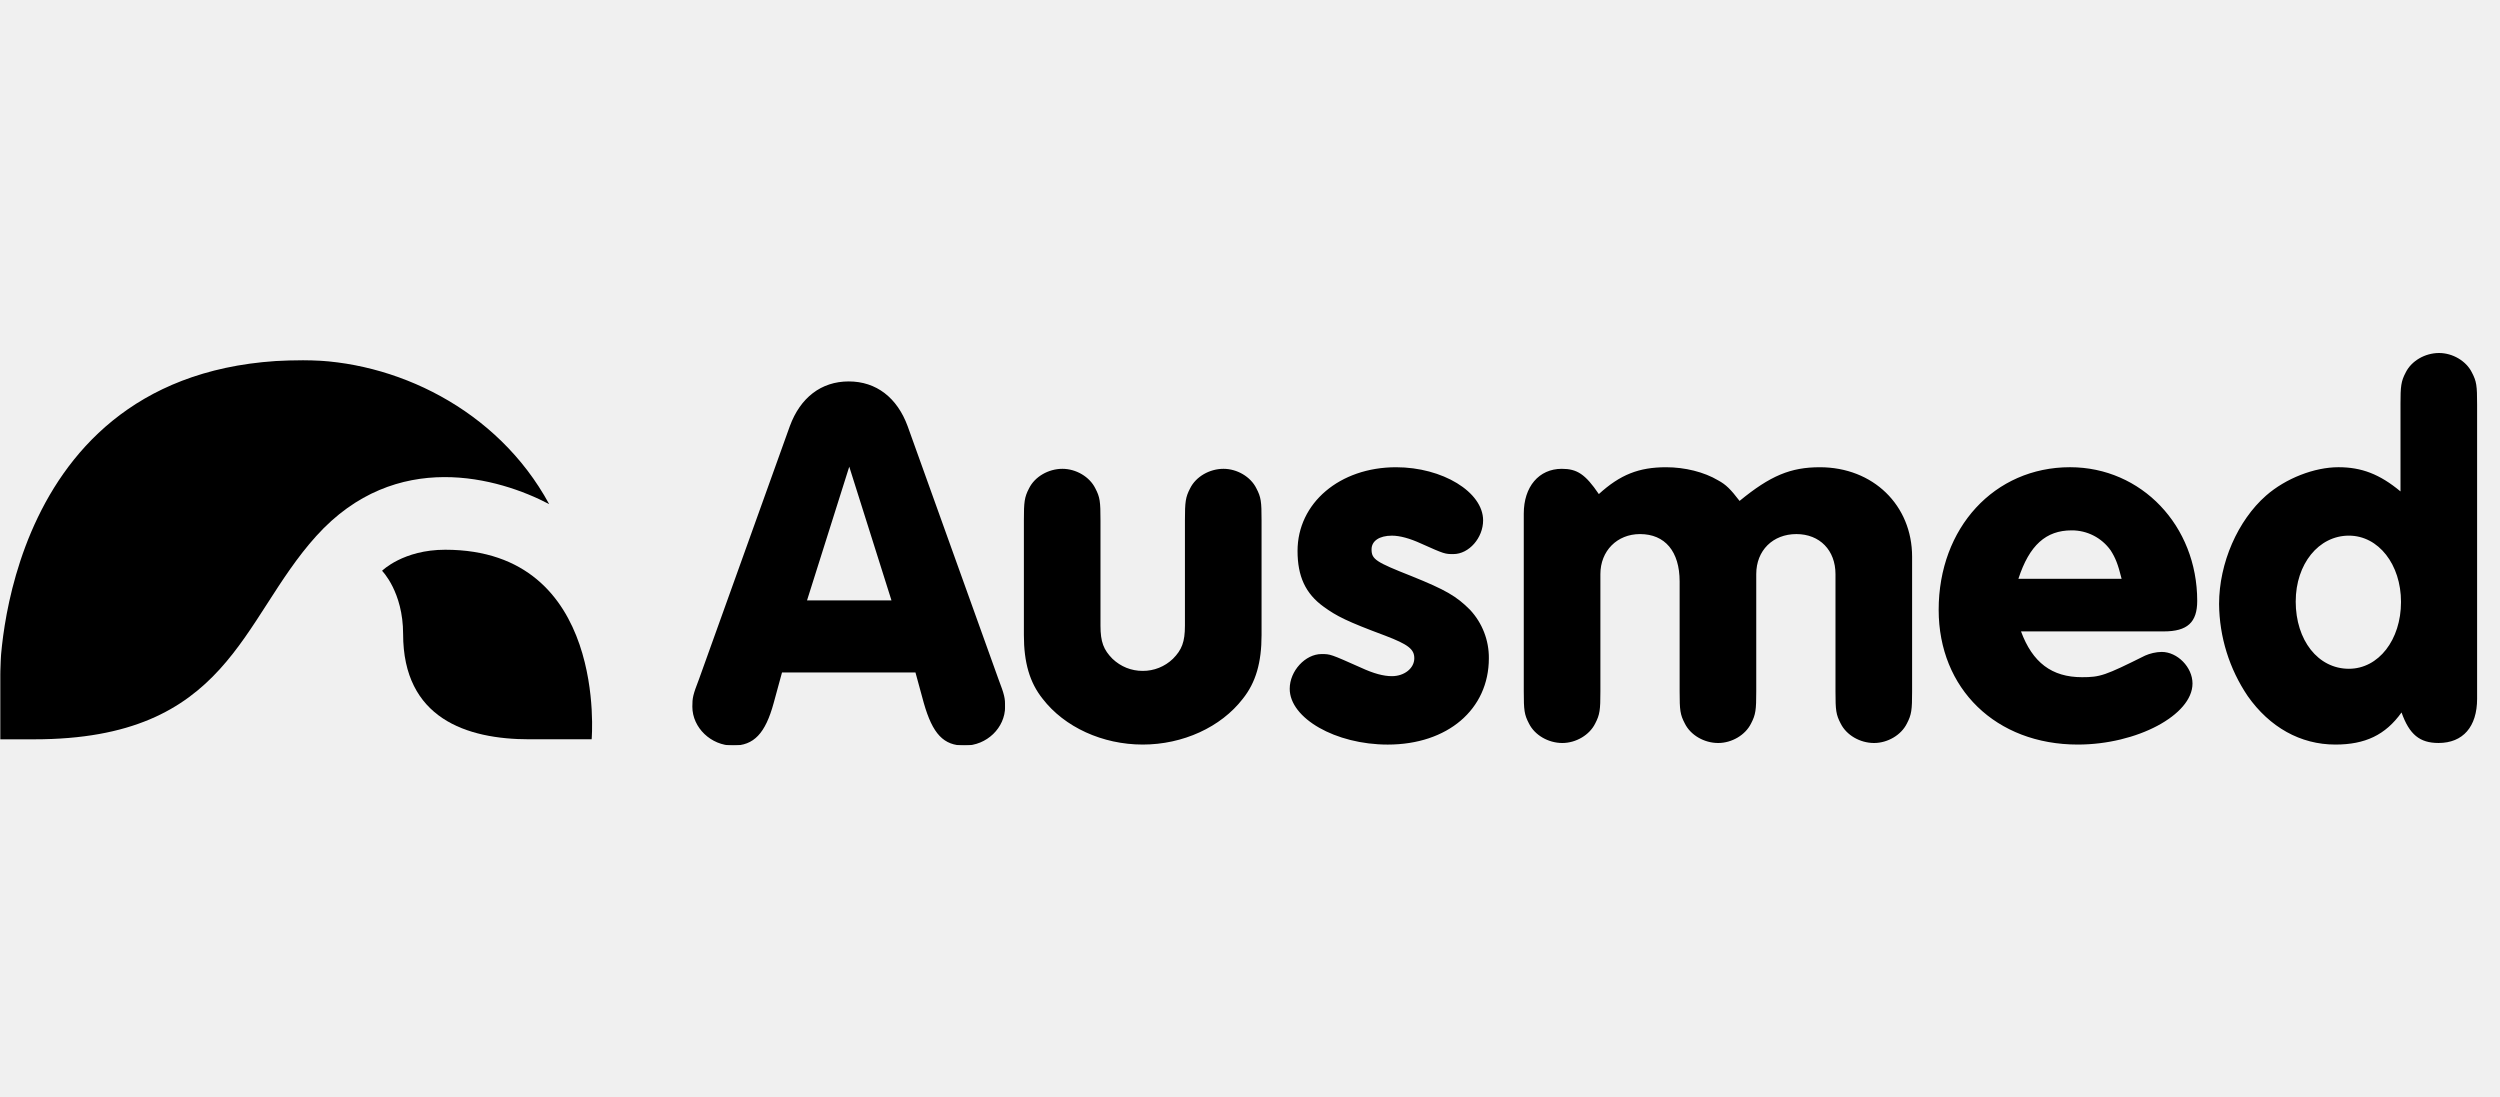
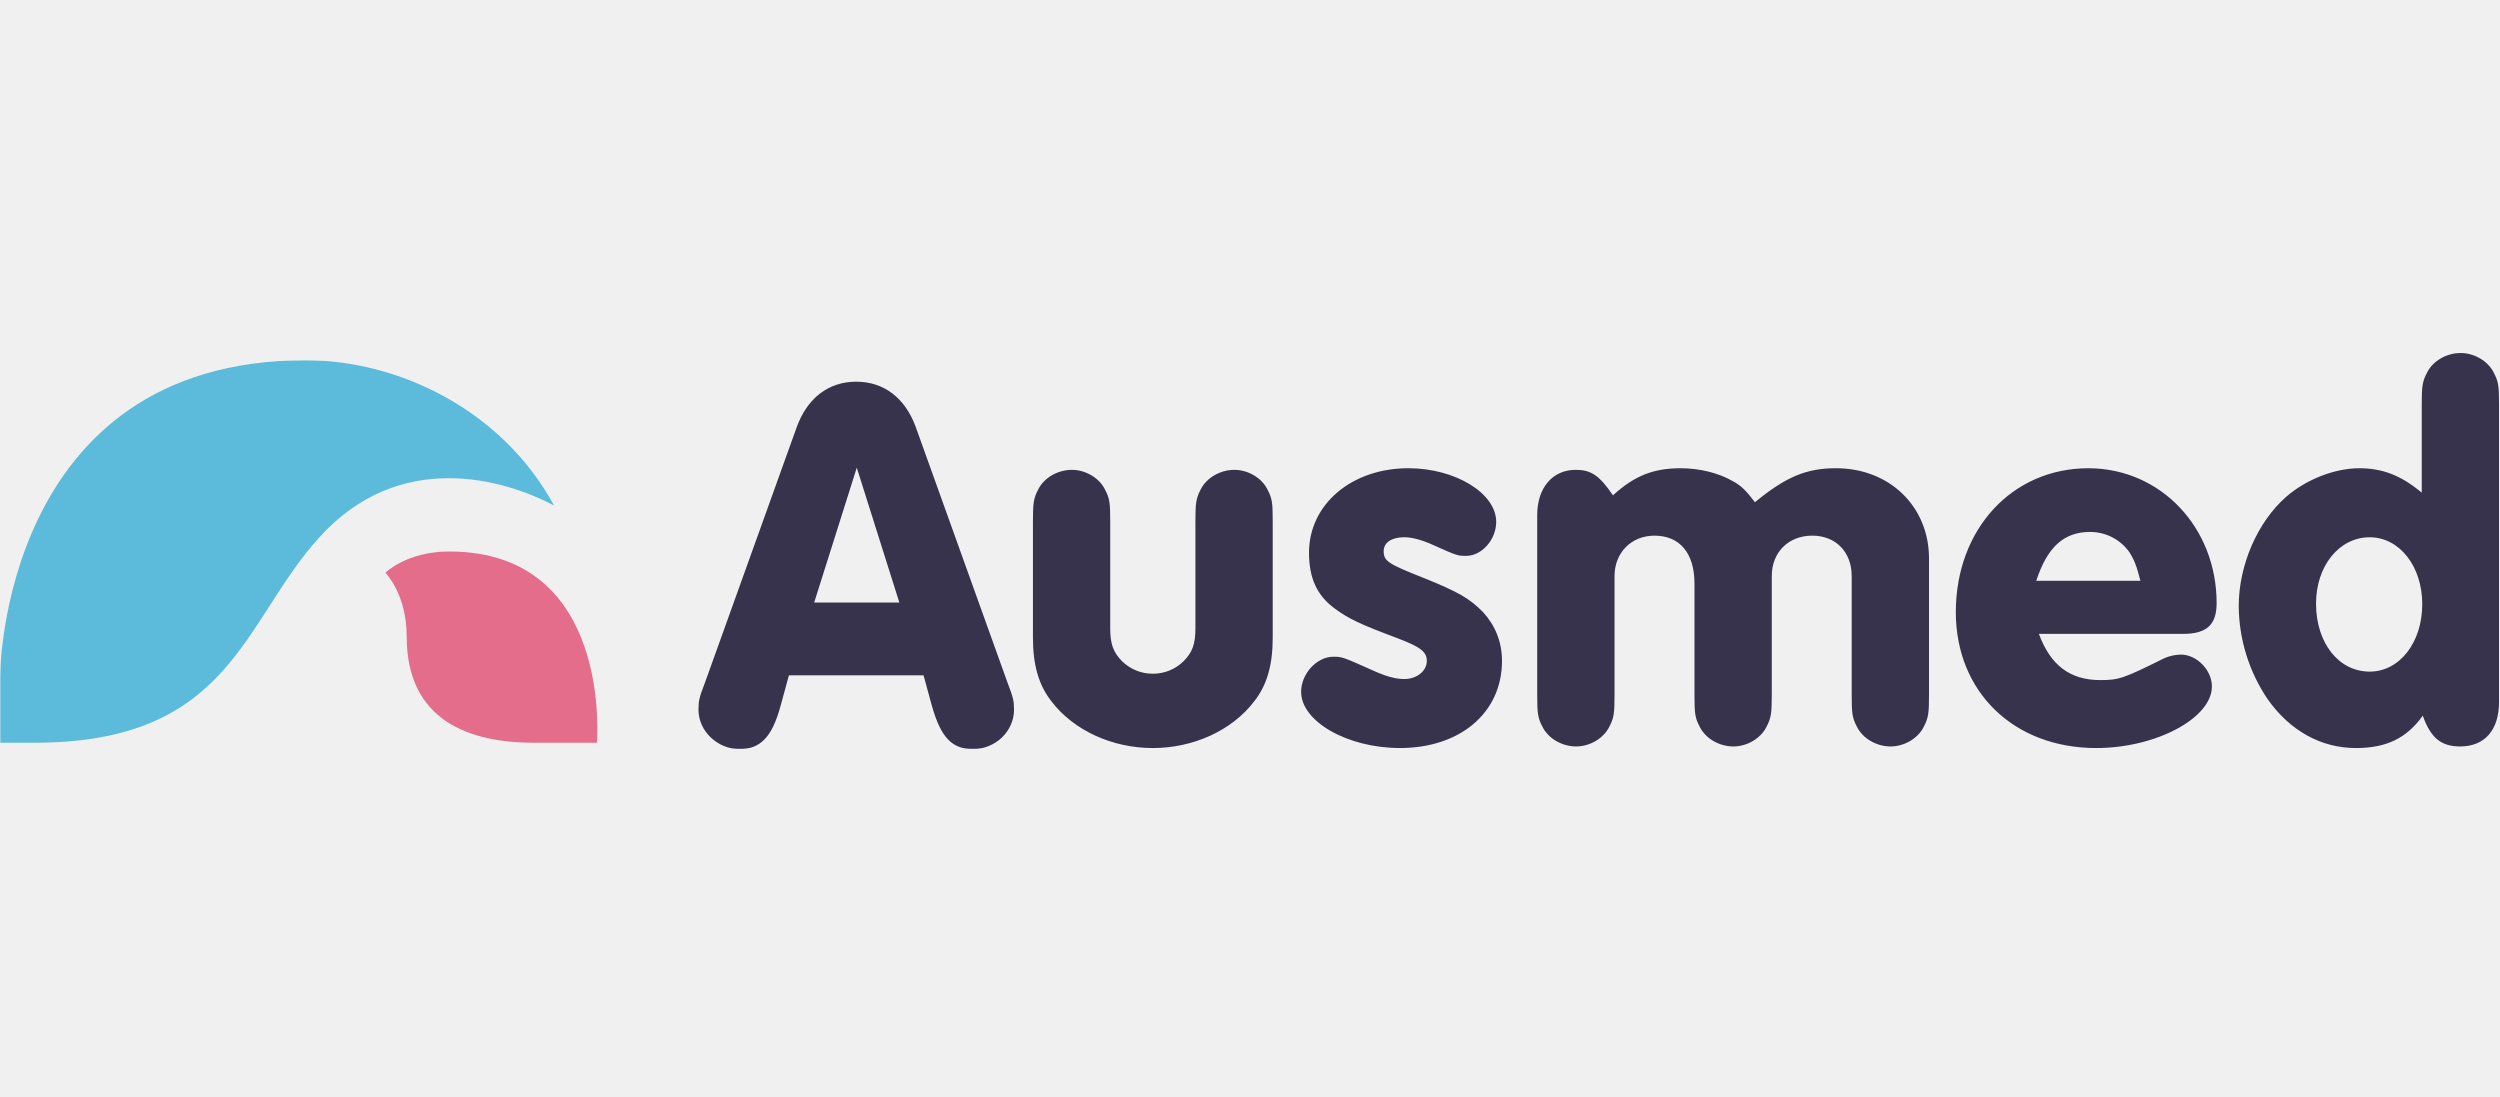
<svg xmlns="http://www.w3.org/2000/svg" xmlns:xlink="http://www.w3.org/1999/xlink" width="114" height="50" viewBox="0 0 114 50">
  <defs>
-     <path id="a" d="M.015.173h45.818v17.562H.015z" />
+     <path id="a" d="M.015.175h46.224v17.717H.015z" />
  </defs>
  <g fill="none" fill-rule="evenodd">
-     <g transform="translate(0 16.25)">
+     <g transform="translate(0 16.252)">
      <mask id="b" fill="#fff">
        <use xlink:href="#a" />
      </mask>
-       <path fill="#000" d="M26.979 17.462s.753-8.644-6.677-8.644c-1.92 0-2.88.96-2.88.96s.96.96.96 2.882c0 3.841 2.881 4.802 5.762 4.802h2.835" mask="url(#b)" />
-       <path fill="#000" d="M13.82.173C0 .173 0 14.502 0 14.502v2.961h1.555c8.885 0 9.397-5.43 12.867-9.271 3.638-4.028 8.342-2.65 10.62-1.454C22.673 2.376 17.968.173 13.82.173m24.906 4.858l-1.925 6.096h3.85L38.726 5.03zm-3.066 9.383l-.38 1.392c-.38 1.392-.904 1.944-1.855 1.944-.998 0-1.854-.816-1.854-1.776 0-.408.024-.528.31-1.272l4.135-11.519c.476-1.296 1.427-2.04 2.686-2.04 1.26 0 2.21.744 2.686 2.04l4.136 11.52c.285.743.309.887.309 1.271 0 .96-.832 1.776-1.854 1.776-.95 0-1.45-.528-1.854-1.944l-.38-1.392H35.66z" mask="url(#b)" />
+       <path fill="#E46D8C" d="M27.217 17.617s.76-8.721-6.735-8.721c-1.938 0-2.907.969-2.907.969s.97.969.97 2.907c0 3.876 2.906 4.845 5.813 4.845h2.86" mask="url(#b)" />
+       <path fill="#5CBBDA" d="M13.943.175C0 .175 0 14.629 0 14.629v2.988h1.569c8.963 0 9.48-5.478 12.981-9.354C18.22 4.2 22.966 5.59 25.264 6.797 22.872 2.397 18.126.175 13.943.175" mask="url(#b)" />
+       <path fill="#37334D" d="M39.069 5.075l-1.943 6.15h3.885l-1.942-6.15zm-3.094 9.467l-.384 1.404c-.383 1.404-.91 1.961-1.87 1.961-1.007 0-1.87-.823-1.87-1.791 0-.412.024-.533.311-1.284l4.173-11.62c.48-1.308 1.439-2.059 2.71-2.059 1.27 0 2.23.751 2.71 2.058l4.172 11.621c.288.75.312.896.312 1.284 0 .968-.84 1.791-1.87 1.791-.96 0-1.464-.533-1.871-1.96l-.384-1.405h-6.139z" mask="url(#b)" />
    </g>
-     <path fill="#000" d="M57.527 28.96c0 1.248-.261 2.16-.855 2.904-.999 1.296-2.734 2.088-4.564 2.088s-3.566-.792-4.564-2.088c-.594-.744-.855-1.656-.855-2.904v-5.23c0-.84.023-1.056.237-1.464.261-.528.88-.888 1.521-.888.618 0 1.236.36 1.498.888.214.408.237.6.237 1.464v4.8c0 .743.143 1.103.547 1.511.38.36.856.552 1.379.552a1.97 1.97 0 0 0 1.378-.552c.405-.408.547-.768.547-1.511v-4.8c0-.84.024-1.056.238-1.464.261-.528.88-.888 1.521-.888.618 0 1.236.36 1.497.888.215.408.238.6.238 1.464v5.231M67.63 23.73c0 .792-.642 1.536-1.355 1.536-.38 0-.404 0-1.474-.48-.523-.24-.974-.36-1.33-.36-.571 0-.928.24-.928.624 0 .456.19.576 1.83 1.224 1.546.624 2.044.912 2.663 1.536a3.2 3.2 0 0 1 .856 2.207c0 2.328-1.878 3.936-4.612 3.936-2.377 0-4.469-1.2-4.469-2.544 0-.816.713-1.584 1.45-1.584.404 0 .404 0 1.807.624.57.264 1.022.384 1.402.384.57 0 1.022-.36 1.022-.816 0-.408-.261-.624-1.33-1.032-1.736-.647-2.211-.887-2.806-1.32-.831-.6-1.188-1.391-1.188-2.543 0-2.184 1.925-3.816 4.492-3.816 2.116 0 3.97 1.128 3.97 2.424m1.854-.312c0-1.224.689-2.04 1.735-2.04.69 0 1.07.24 1.688 1.152.974-.888 1.83-1.224 3.066-1.224.856 0 1.735.216 2.377.6.356.192.57.408.974.936 1.403-1.152 2.33-1.536 3.661-1.536 2.424 0 4.207 1.728 4.207 4.08v6.143c0 .84-.024 1.056-.238 1.464-.261.528-.88.888-1.497.888-.642 0-1.26-.36-1.522-.888-.213-.408-.237-.6-.237-1.464v-5.351c0-1.08-.713-1.824-1.783-1.824-1.07 0-1.83.744-1.83 1.824v5.351c0 .84-.024 1.056-.238 1.464-.261.528-.88.888-1.497.888-.642 0-1.26-.36-1.521-.888-.214-.408-.238-.6-.238-1.464v-5.015c0-1.368-.666-2.16-1.807-2.16-1.046 0-1.806.768-1.806 1.824v5.351c0 .84-.024 1.056-.238 1.464-.261.528-.88.888-1.497.888-.642 0-1.26-.36-1.522-.888-.213-.408-.237-.6-.237-1.464v-8.111m27.261 2.974c-.166-.672-.285-.96-.499-1.295a2.167 2.167 0 0 0-1.782-.912c-1.165 0-1.925.672-2.425 2.208h4.707zm-4.587 2.4c.523 1.416 1.402 2.088 2.781 2.088.832 0 1.046-.072 2.876-.984.214-.096.5-.168.761-.168.713 0 1.402.696 1.402 1.44 0 1.44-2.543 2.784-5.229 2.784-3.732 0-6.346-2.544-6.346-6.144 0-3.743 2.543-6.503 5.99-6.503 3.256 0 5.8 2.664 5.8 6.095 0 .984-.452 1.392-1.522 1.392h-6.513zm12.526-1.368c0 1.776 1.023 3.072 2.425 3.072 1.355 0 2.377-1.32 2.377-3.048 0-1.704-1.022-3.023-2.377-3.023-1.379 0-2.424 1.295-2.424 3zm4.778-8.975c0-.84.024-1.056.238-1.464.261-.528.88-.888 1.521-.888.618 0 1.236.36 1.497.888.214.408.238.6.238 1.464v13.415c0 1.272-.642 2.016-1.759 2.016-.856 0-1.33-.384-1.687-1.392-.737 1.032-1.664 1.464-3.019 1.464-1.593 0-2.995-.792-3.993-2.208a7.61 7.61 0 0 1-1.308-4.2c0-1.872.856-3.815 2.14-4.943.903-.792 2.21-1.296 3.303-1.296 1.047 0 1.878.312 2.83 1.104v-3.96z" />
+     <path fill="#37334D" d="M58.036 29.075c0 1.259-.263 2.18-.863 2.93-1.007 1.307-2.758 2.106-4.604 2.106-1.847 0-3.597-.8-4.604-2.107-.6-.75-.863-1.67-.863-2.93v-5.277c0-.847.024-1.065.24-1.477.263-.532.887-.895 1.534-.895.624 0 1.247.363 1.51.895.217.412.24.605.24 1.477v4.842c0 .75.145 1.114.552 1.525.384.364.864.557 1.391.557.528 0 1.007-.193 1.39-.557.409-.411.552-.774.552-1.525v-4.842c0-.847.025-1.065.24-1.477.264-.532.888-.895 1.535-.895.623 0 1.247.363 1.51.895.216.412.24.605.24 1.477v5.278m10.191-5.278c0 .8-.647 1.55-1.367 1.55-.383 0-.407 0-1.486-.485-.528-.242-.983-.363-1.343-.363-.575 0-.935.242-.935.63 0 .46.192.58 1.846 1.234 1.559.63 2.062.92 2.686 1.55.552.605.863 1.356.863 2.227 0 2.349-1.894 3.97-4.652 3.97-2.398 0-4.508-1.21-4.508-2.565 0-.824.72-1.598 1.463-1.598.407 0 .407 0 1.822.63.576.265 1.031.387 1.415.387.575 0 1.031-.364 1.031-.824 0-.411-.264-.63-1.343-1.04-1.75-.654-2.23-.896-2.83-1.332-.839-.606-1.198-1.405-1.198-2.567 0-2.203 1.942-3.85 4.532-3.85 2.134 0 4.004 1.139 4.004 2.446m1.87-.315c0-1.234.696-2.057 1.751-2.057.696 0 1.08.242 1.703 1.162.983-.896 1.846-1.235 3.093-1.235.864 0 1.75.218 2.398.605.36.194.576.412.983.944 1.415-1.162 2.35-1.55 3.693-1.55 2.446 0 4.245 1.744 4.245 4.117v6.198c0 .847-.024 1.065-.24 1.476-.264.533-.888.896-1.511.896-.647 0-1.27-.363-1.535-.896-.215-.411-.24-.605-.24-1.476v-5.4c0-1.089-.719-1.84-1.798-1.84-1.08 0-1.846.751-1.846 1.84v5.4c0 .847-.025 1.065-.24 1.476-.264.533-.887.896-1.51.896-.648 0-1.272-.363-1.535-.896-.216-.411-.24-.605-.24-1.476v-5.06c0-1.38-.672-2.18-1.823-2.18-1.055 0-1.822.775-1.822 1.84v5.4c0 .847-.024 1.065-.24 1.476-.264.533-.887.896-1.51.896-.648 0-1.272-.363-1.536-.896-.215-.411-.24-.605-.24-1.476v-8.184m27.505 3.002c-.168-.677-.288-.968-.504-1.307a2.187 2.187 0 0 0-1.798-.92c-1.175 0-1.943.678-2.446 2.227h4.748zm-4.628 2.421c.527 1.429 1.414 2.107 2.805 2.107.84 0 1.055-.073 2.902-.993a1.98 1.98 0 0 1 .767-.17c.72 0 1.415.703 1.415 1.453 0 1.453-2.566 2.809-5.275 2.809-3.765 0-6.403-2.566-6.403-6.198 0-3.777 2.566-6.561 6.043-6.561 3.285 0 5.85 2.687 5.85 6.15 0 .992-.455 1.403-1.534 1.403h-6.57zm12.637-1.38c0 1.792 1.031 3.1 2.446 3.1 1.367 0 2.398-1.332 2.398-3.075 0-1.719-1.031-3.05-2.398-3.05-1.391 0-2.446 1.307-2.446 3.026zm4.82-9.054c0-.848.024-1.065.24-1.477.263-.533.887-.896 1.534-.896.624 0 1.247.363 1.511.896.216.412.24.605.24 1.477v13.533c0 1.284-.648 2.034-1.775 2.034-.863 0-1.342-.387-1.702-1.404-.744 1.041-1.679 1.477-3.046 1.477-1.606 0-3.021-.8-4.028-2.228a7.671 7.671 0 0 1-1.319-4.236c0-1.889.863-3.85 2.158-4.988.911-.799 2.23-1.307 3.333-1.307 1.055 0 1.895.315 2.854 1.113v-3.994z" />
  </g>
</svg>
